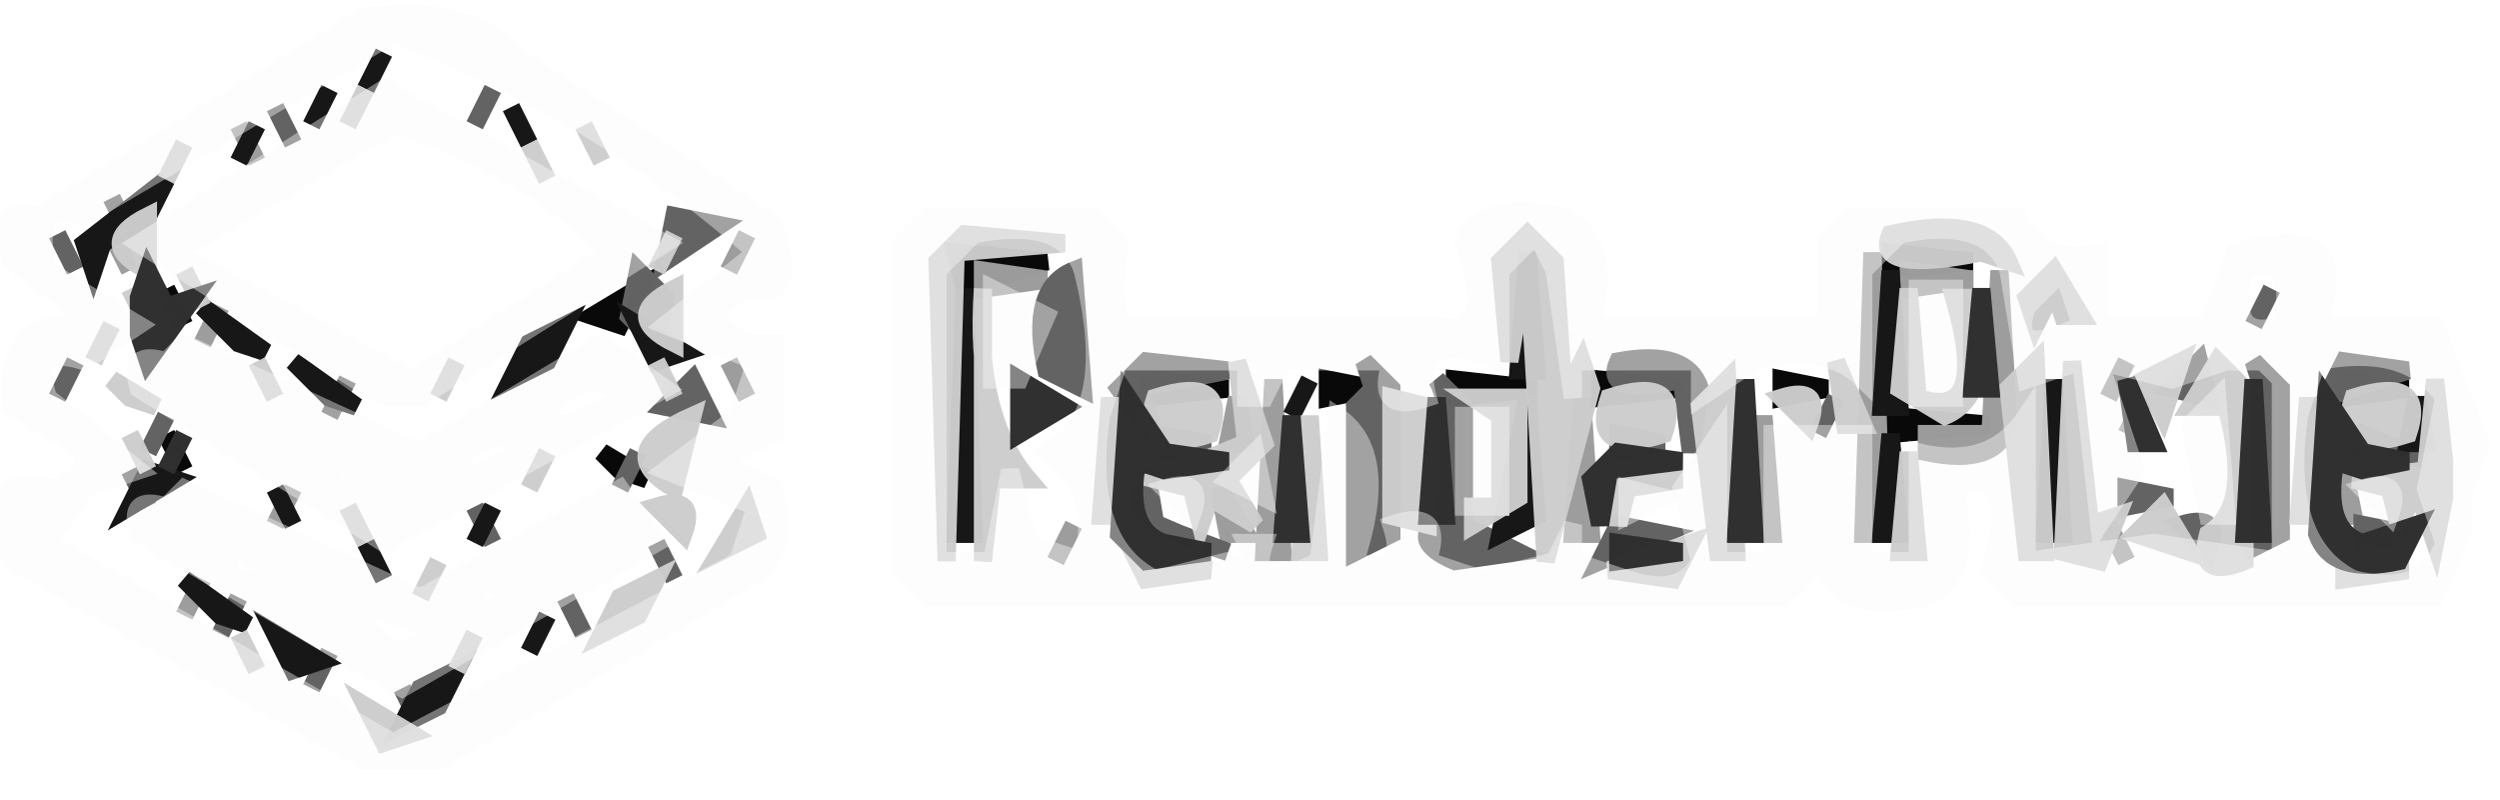
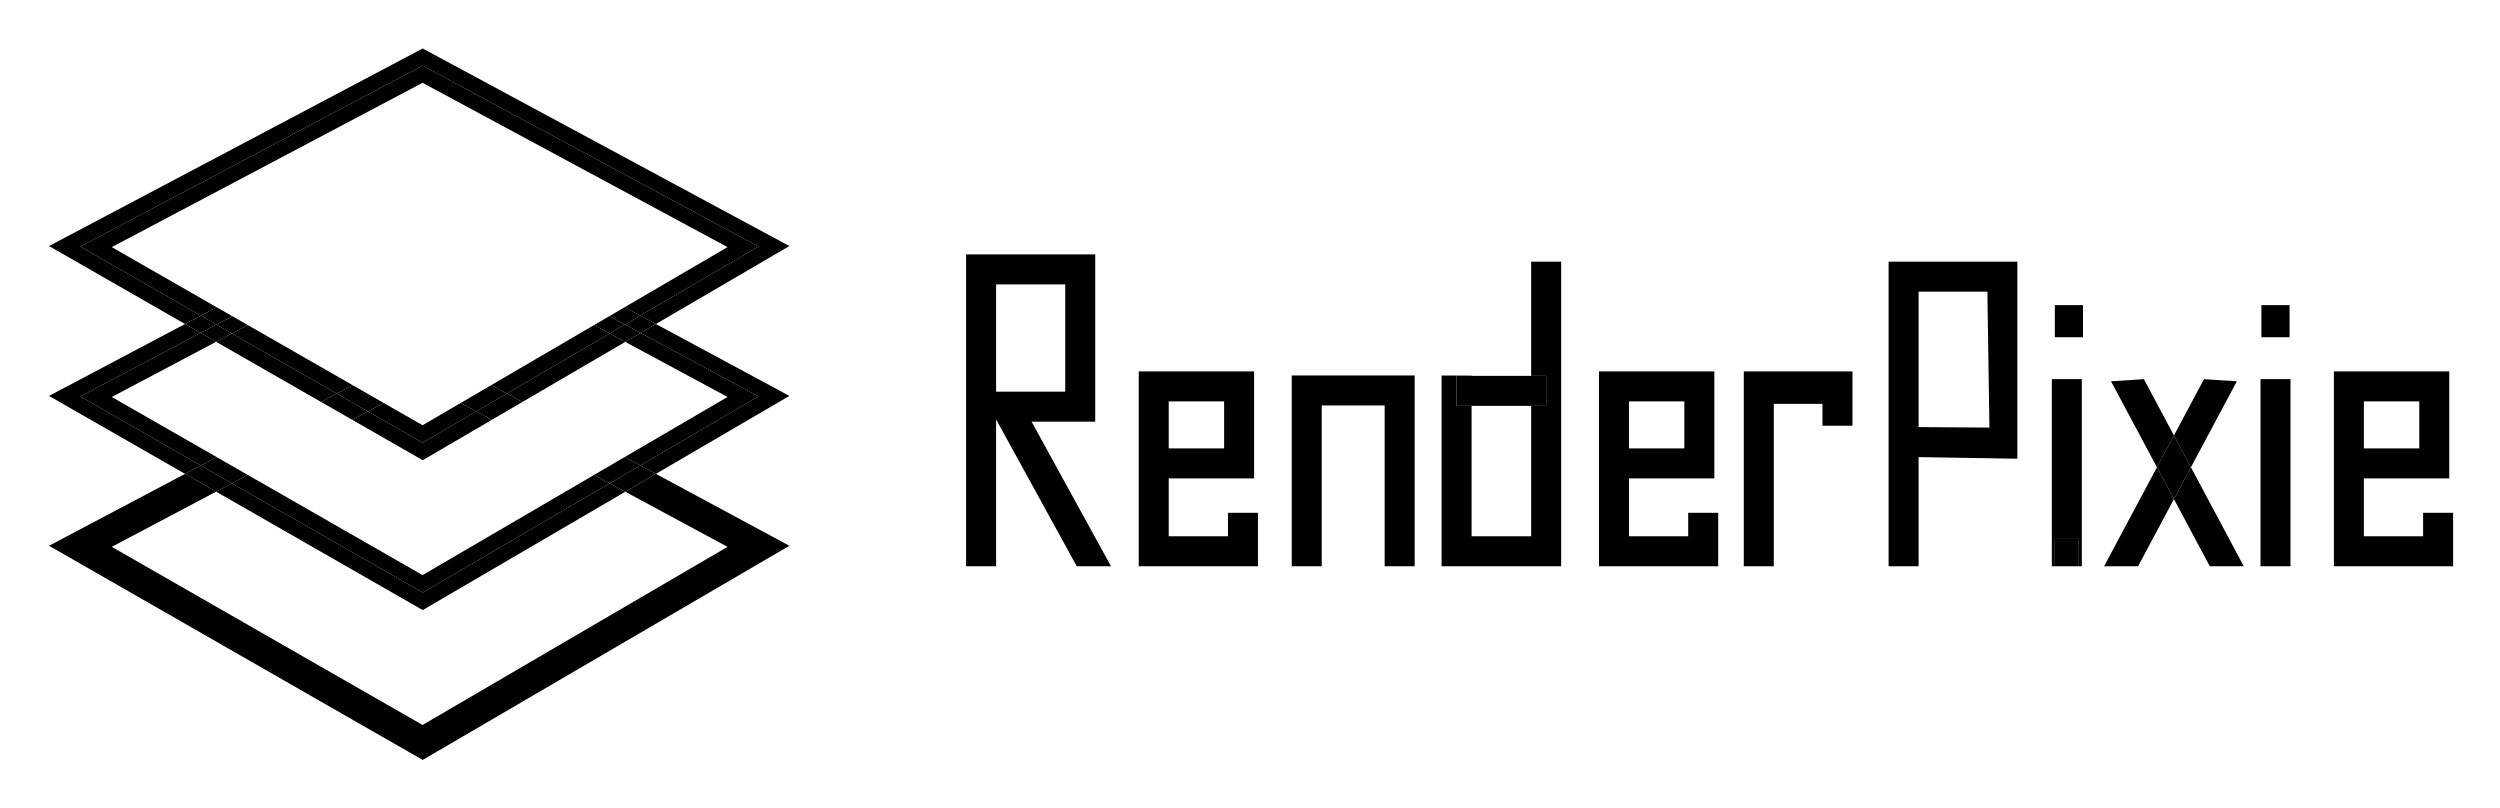
- <svg xmlns="http://www.w3.org/2000/svg" role="img" viewBox="7.35 3.10 137.67 44.05">
-   <path fill="#090909" stroke="#090909" d="M60 17l5 .5-4.5 1.5-.5-2zm51.5 0l4.5.5-4.5.5v-1zm-95 2l1 2-1-2zm26 0l-1 2-1.5-.5 2.5-1.5zm28 5l4.5.5-4.5.5v-1zm10 0l2.5.5-2.5.5v-1zm7 0l4.5.5-4.5.5v-1zm8 0l4.5.5-4.5.5v-1zm10 0l2.5.5-2.5.5v-1zm31 0l3.5.5-3.5.5v-1zm-25 2l5.5.5-5.5.5v-1zm-95 1l1 2-1-2zm24 1l2.5 1.5-1.5-.5-1-1z" />
-   <path fill="#9C9C9C" stroke="#9C9C9C" d="M20.5 10l1 2-1-2zm-7 6l1 2-1-2zm35 0l-1 2 1-2zm62 1l.5 15.5h-1l.5-15.5zm-49 1l3.5.5-3.5.5v-1zm51 0l3.5.5-3.5.5v-1zm5 0l.5 8.5q-.7 2.3-4.5 1.5v-1h3.5l.5-9zm-98 2l-1 2 1-2zm28 3l1 2-1-2zm77 0l-1 2 1-2zm-47 1l.5 9.5h-1l.5-9.5zm-2 1l.5 2.5h-1l.5-2.5zm19 0l.5 7.5h-1l.5-7.5zm31 0l-1 2 1-2zm-21 1l.5 6.5h-1l.5-6.5zm32 3l.5 2.5h-1l.5-2.5zm-113 1l-1 2 1-2zm51 0l1.5 2.5h-1l-.5-2.5zm-8 2l-1 2 1-2zm57 0l1 2-1-2zm-105 3l-1 2 1-2z" opacity=".992" />
-   <path fill="#626262" stroke="#626262" d="M34.5 8l-1 2 1-2zm-12 1l1 2-1-2zm-9 5l1 2-1-2zm31 1l2.5.5-3 2 .5-2.5zm-34 1l1 2-1-2zm32 2l1.5 1.5-.5 2.5-1.5-1.5.5-2.5zm24 0l.5 6.5-2-1Q64 19 66.5 18zm66 1l-1 2 1-2zm-121 4l-1 2 1-2zm59 0l4.5.5-5 1 1 2.5 3 .5-2.5.5-2.5-3.5 1.5-1.5zm12 0l1.5 1.5v8l-2 1v-8l1-1-.5-1.5zm14 0q3.8-.7 4.5 1.5l-.5 3.5-.5-4q-4.4 1-3.5-1zm32 0l.5 2-2-.5 1.5-1.5zm3 0l1.5 1.5v8l-2 1 1-1v-8l-.5-1.5zm5 0l3.5.5-4.5 1.5 1-2zm-110 1l-1 2 1-2zm19 0l1 2-2.5-.5 1.5-1.5zm41 0l1.5 1.5V32l3 1.5-3.5.5q-2.8-1.2-.5-2.5.5-6-.5-7.5zm22 1l-1 2 1-2zm-92 1l-1 2 1-2zm80 1l2.5.5-2.5.5v-1zm41 0l3.5 1.5-1.5-.5q-3 .5-2-1zm-95 1l-1 2 1-2zm-28 1l1 2-1-2zm56 0l.5 3 4 1.5-1.5-.5-3.5-1.5.5-2.5zm54 1l2.5.5-2.5.5v-1zm-91 1l1 2-1-2zm63 1l2.5.5-3.5 1.5 1-2zm31 0q2.3-.7 1.5 1.5l-1.5-1.5zm10 0l2.5.5-2.5.5v-1zm-94 1l1 2-1-2zm-23 3l-1 2 1-2zm18 0l1 2-1-2zm-13 3l-1 2 1-2zm4 2l1 2-1-2z" opacity=".996" />
-   <path fill="#171717" stroke="#171717" d="M28.5 6l-1 2 1-2zm-3 2l-1 2 1-2zm10 1l1 2-1-2zm-14 1l-1 2 1-2zm-5 3l-1 2-2.5 1.5-.5 1.5-.5-1.5 4.5-3.5zm75 4l.5 6.5h-1l.5-6.5zm20 1l.5 7.5h-1l.5-7.5zm-51 1l.5 13.5h-1l.5-13.5zm-42 1l3.5 2.5-1.5-.5-2-2zm20 1l-1 2-2 1 1-2 2-1zm4 0l2.5 1.5-1.5.5-1-2zm-19 2l3.5 2.5-1.5-.5-2-2zm56 1l-1 2 1-2zm41 0l.5 8.5h-1l.5-8.5zm-29 1l.5 6.5-2 1 1.5-7.5zm49 0l.5 2.5h-1l.5-2.5zm-29 2l.5 5.5h-1l.5-5.5zm-96 2l1.5.5-2.5 1.5 1-2zm7 1l1 2-1-2zm12 1l-1 2 1-2zm-7 2l1 2-1-2zm-10 2l3.5 2.5-1.5-.5-2-2zm20 2l-1 2 1-2zm-15 1l2.5 1.5-1.5.5-1-2zm10 2l-1 2-2 1 1-2 2-1z" />
-   <path fill="#CDCDCD" stroke="#CDCDCD" d="M27.5 8l-1 2 1-2zm12 2l1 2-1-2zm-22 1l-1 2 1-2zm19 0l1 2-1-2zm-21 4v3q-3-1.5 0-3zm29 1l-1 2 1-2zm16 0l5.5.5-6 .5-.5 17-.5-16.5 1.5-1.5zm31 0l1.5 1.5.5 7.5 1-2 .5 1.5-2.5 9.5-1-17-1 6-.5-5.5 1.5-1.5zm20 0q5.3-1.2 6.5 1.5l-1.5-.5q-6 1.2-5-1zm-94 2l1 2-1-2zm103 0l1.5 2.5h-1l-.5-1.5-1 2-.5-1.5 1.5-1.5zm-106 1l1 2-1-2zm30 0v3q-3-1.5 0-3z" opacity=".969" />
-   <path fill="#CDCDCD" stroke="#CDCDCD" d="M61.5 19Q61 26 64 29.5h-2l-.5 4.5V19zm51 0l.5 6q4 1.4 2-5.5h1q1.3 5.3-1.5 6.5l-2.5-1.5.5-5.5zm-99 2l-1 2 1-2zm8 2l1 2-1-2zm11 0l-1 2 1-2zm11 0l1 2-1-2zm32 0l1.5 4.5-2 2 1.5 2.5-2.5-1.5-.5 1.5-.5-2-2-.5 5-2-.5-4.5zm33 0l1.5 3.5h-1l-.5-3.5zm11 0l.5 10.5h-1l-1-9 1.5-1.5zm2 0l1 9 1.5-.5-1 2.5-2-.5.5-10.5zm6 0l-.5 1.5-.5 1.5-1-2 2-1zm2 0l1.5 1.5V34q-2.7 1.1-2-1.5 2.5-1.5 1-7h-2l1.5-2.5zm-116 1l2.5 1.5-1.5-.5-1-1zm89 0l.5 9.5h-1l-1-8 1.5-1.5zm39 0l.5 4.5v2l-.5 2.5-1-3-1 2-.5-2-2-.5 4-.5.5-5zm-73 1l.5 6.5h-1l.5-6.5z" opacity=".969" />
-   <path fill="#CDCDCD" stroke="#CDCDCD" d="M71 25q4.1-1.3 3 2-4.1 1.3-3-2zm13 0l2 .5V32l-2-.5V25zm4.5 0H91v5.5L88.5 32v-1H90v-5l-1.5-1zm7.5 0q4.1-1.3 3 2-4.1 1.3-3-2zm9.5 0q2.3-.7 1.5 1.5l-1.5-1.5zm29 0l.5 6.5h-1l.5-6.5zm2.5 0q4.1-1.3 3 2-4.1 1.3-3-2zm-91.5 1l-1 4q-3.5-2 1-4zm34 0l.5 7.5h-1l.5-7.5zm-65 1l1 2-1-2zm23 1l-1 2 1-2zm75 0l.5 5.5h-1l.5-5.5zM96 29l4 .5-3 .5-.5 2-.5-3zm-69.5 2l1 2-1-2zm17 0q2.3-.7 1.5 1.5L43.5 31zm5 0l.5 1.5-2 1 1.5-2.5zm78 0l1.5 2.5-1.5-.5-1.5-.5 1.5-1.5zm-57 2l4.5 1.5-3.5.5-1-2zm31 0l-1 2-3.5-.5 4.5-1.5zm-69 1l-1 2 1-2zm105 0l3.5.5-3.5.5v-1zm-93 1l-1 2-2 1 1-2 2-1zm-23 3l1 2-1-2zm13 0l-1 2 1-2zm-6 4l2.5 1.5-1.5.5-1-2z" opacity=".969" />
-   <path fill="#2F2F2F" stroke="#2F2F2F" d="M15.5 18l1 2 1.5-.5-2.5 3.5-.5-1.5v-2l.5-1.5zm101 1l.5 5.5h-1l.5-5.5zm-53 5l2.5 1.5-2.5 1.5v-3zm40 0l.5 8.5h-1l.5-8.5zm21 0l1.5 3.5h-1l-.5-3.5zm7 0l.5 8.5h-1l.5-8.5zm-62 1l2 3 3.5.5-3.5.5-1.5-.5q-.7 3.8 1.5 4.5l2.5.5-3.5.5-1.5-1.5.5-7.5zm17 0l.5 6.5h-1l.5-6.5zm49 0l2 3 2.5.5-2.5.5-1.5-.5q-.7 3.8 1.5 4.5l3-1-1 2q-3.7.8-4.5-1.5l.5-7.5zm-57 1l.5 6.5h-1l.5-6.5zm-61 1l-1 2 1-2zm79 1l3.5.5-4 .5-.5 3-.5-2.5 1.5-1.5zm0 5l3.5.5-3.5.5v-1z" opacity=".996" />
-   <path fill="#FBFBFB" stroke="#FBFBFB" d="M27.5 4q5.7-.7 8 2L50 15.5q1.5 4.4-1.5 3.5-3 1.5 0 3H50v5l-3 1.5 3 1.5q1 3.8-1.5 5l-17 10h-4L8 34q-2.1-5.2 2.5-4 3-1.5 0-3L8 25.5q-.5-4 2.5-4.5l1.5-.5-4-3Q6.9 14.2 9.5 15l18-11zM29 5L12 15q-3-1-2 3l5 3-3 2q-3-1-2 2l5 4-3 1-2 3 19 11 19-10 1-3-5-2 4-3 1-3-5-2 5-4Q40 9 29 5z" opacity=".416" />
-   <path fill="#FBFBFB" stroke="#FBFBFB" d="M28.5 8L44 16.5 30.5 25h-2L15 16.5 28.5 8zm.5 2l-12 7 13 7 11-7q-5-5-12-7zm29.5 5h9l1.5 1.5q-.5 4.5.5 4.5h17q3.4.9 1.5-4.5 1-2.5 5.5-1.5 2.8 1.4 1.5 6h13v-4.5l1.5-1.5h9q1.1 2.7 4.5 2v4h6l1.5-4q6.8-2 4.5 4h6.5l2.5 6.5-1 3v2l-1.5 3.5h-23l-1.5-1.5q1.7-5.9-2-4.5 1.3 4.6-1.5 6-4.5 1-5.5-1.5l-.5-5.5q.9 5.4-2 7h-47L57 34.5v-18l1.5-1.5zm2.5 1l-2 2v16h3l1-5 1 4 3 1q1-4-2-6 4-2 2-10-1-3-6-2zm31 0l-2 2v5q-5-2-4 2-3 1-2-2h-6l-1 2h-1v-2h-7l-1 3q-1 7 3 9l4-1q2 1 1-1h1q-1 3 3 1l1-8q3 2 1 8 3 1 2-2 3-1 2 2l3 1 4-1 1-2v2l3 1q3 1 4-1l-1-4 2-3v7h3v-7h5v7h3v-6q4 1 6-2v8l7-1 7 1V24l-1-1h-2l-3 1-4-1 2 6-2 3-1-9-3 1-1-6q-1-3-6-2l-2 2v6q-2-2-6-1l-3 2v-2h-7v2l-1-7-1-2zm29 2l-2 2q-1 3 3 1l-1-3zm10 0q-1 4 2 3 1-4-2-3zm4 5l-1 3q-1 7 3 9 4 1 5-2l-1-3 1-5q-2-3-7-2z" opacity=".416" />
-   <path fill="#FBFBFB" stroke="#FBFBFB" d="M62 19l3 1.5-1.5 3.5H62v-5zm51 0h2v6h-2v-6zm-95.5 3l13 6 10-6 3.5 2.5L28.5 33 15 24.5q-.7-2.2 1.5-1.5l1-1zM40 24l-2 1-1 2 5-2-2-1zm-16 3l2 3h2l-4-3zm11 0l-2 1-1 2 4-2-1-1zm-6 3v1h2l-2-1zm100.5-5l.5 6.5h-1l-1-5 1.5-1.5zM88 26h2v5h-2v-5zm-11.5 2l.5 2.5-2-1 1.5-1.5z" opacity=".416" />
-   <path fill="#FBFBFB" stroke="#FBFBFB" d="M17.5 30l13 6 11-6 2 3-14 8L15 32.5q-.7-2.2 1.5-1.5l1-1zm2.5 3v2h3l-3-2zm18 0l-1 2 2-1-1-1zm-4 2l-1 2 3-1-2-1zm-8 1l3 3 3-1-6-2zm45.5-6q2.3-.7 1.5 1.5L71.5 30zM97 30l2 .5-2 1V30zm40.5 0q2.3-.7 1.5 1.5l-1.5-1.5z" opacity=".416" />
+ <svg xmlns="http://www.w3.org/2000/svg" role="img" viewBox="-2.53 -0.53 495.56 160.06">
+   <path fill="none" d="M229.14 79.032h10.979v9.321H229.14zm91.229 0h10.979v9.321h-10.979zM194.923 55.849h13.702v21.264h-13.702zm196.493 1.431h-13.634v26.85l13.634.502V57.28zM40.31 96.931l-20.685 10.936 61.606 35.307 60.453-35.308-20.268-10.92L81.26 120.4 40.31 96.931zm248.863-17.012h11.811v25.858h-11.811zm176.874-.887h10.979v9.321h-10.979z" />
+   <path d="M214.57 83.06V49.902h-25.593v61.82h5.946V82.609l15.993 29.114h6.784l-15.744-28.664zm-19.647-27.21h13.701v21.263h-13.701zm58.602 55.873h5.946V79.847h12.473v31.876h5.946V73.901h-24.365v37.822zm78.587-5.946h-11.743V94.298h16.925V73.086h-22.871v38.637h23.635v-10.61h-5.946zm-11.743-26.745h10.979v9.32h-10.98zm22.761 32.691h5.946V79.527h9.651v4.331h5.946V73.086H343.13v38.637zm28.706 0h5.946V90.08l19.58.315V51.334h-25.526zm5.946-54.443h13.634l.404 26.947-14.038-.097zm26.411 54.443h.594v-5.421h4.757v5.421h.595V74.628h-5.946v37.095z" />
+   <path d="M404.787 106.302h4.757v5.42h-4.757zm17.652-31.674l-6.512.427 9.1 17.04 3.369-6.31-5.957-11.157zm5.957 23.777l7.113 13.318h6.737l-10.48-19.628-3.37 6.31z" />
+   <path d="M440.865 75.055l-6.512-.427-5.957 11.157 3.37 6.31 9.099-17.04zm-26.318 36.668h6.738l7.111-13.318-3.369-6.31-10.48 19.628z" />
+   <path d="M428.396 85.785l-3.369 6.31 3.369 6.31 3.37-6.31-3.37-6.31zm-187.513 19.992H229.14V94.298h16.925V73.086h-22.871v38.637h23.635v-10.61h-5.946zM229.14 79.032h10.979v9.32h-10.98zm248.65 22.081v4.664h-11.743V94.298h16.925V73.086h-22.87v38.637h23.634v-10.61zm-11.743-22.081h10.98v9.32h-10.98zm-20.492-4.404h5.946v37.094h-5.946zm.18-14.672h5.586v6.365h-5.586zm-40.948 0h5.586v6.365h-5.586zM300.984 73.973h2.973v5.946h-2.973v25.858h-11.811V79.919H286.2v-5.946h2.973v-.07h-5.946v37.82h23.703V51.337h-5.946v22.636z" />
+   <path d="M289.173 73.973h11.811v5.946h-11.811zm11.811 0h2.973v5.946h-2.973zm-14.784 0h2.973v5.946H286.2zm-144.516 33.893l-60.453 35.308-61.606-35.307L40.31 96.931 34.15 93.4 7.188 107.654l74.072 42.452 72.681-42.451-26.456-14.254-6.069 3.545 20.268 10.92z" />
+   <path d="M43.449 95.272l-3.139 1.659L81.26 120.4l40.156-23.454-3.094-1.667-37.076 21.655-37.797-21.662zM13.407 78.054L37.23 65.459l-3.08-1.765L7.188 77.948 34.15 93.4l3.138-1.659-23.881-13.687zm134.406 0l-23.422 13.68 3.094 1.667 26.456-15.452-26.456-14.254-3.034 1.772 23.362 12.587z" />
+   <path d="M43.449 95.272l-6.161-3.531L34.15 93.4l6.16 3.531 3.139-1.659zm74.873.007l3.094 1.667 6.069-3.545-3.094-1.667-6.069 3.545zm-37.091 18.189L46.587 93.613l-3.138 1.659 37.797 21.662 37.076-21.655-3.094-1.667-33.997 19.856zm60.453-35.308l-20.387 11.907 3.094 1.667 23.422-13.68-23.362-12.587-3.035 1.773 20.268 10.92zm-122.059.001L40.31 67.225l-3.08-1.766-23.823 12.595 23.881 13.687 3.138-1.659-20.801-11.921z" />
+   <path d="M40.426 90.082l-3.138 1.659 6.161 3.531 3.138-1.659-6.161-3.531zm74.802 3.53l3.094 1.667 6.069-3.545-3.094-1.667-6.069 3.545zM81.259 9.083L7.188 48.242 34.15 63.694l3.138-1.659-23.881-13.687 67.839-35.864 66.567 35.864-23.422 13.68 3.094 1.667 26.456-15.452-72.682-39.16zm-.013 78.145l-10.836-6.21-3.138 1.659 13.988 8.017 13.7-8.002-3.094-1.667-10.62 6.203zm-16.996-9.74L43.449 65.566l-3.139 1.659 20.802 11.922 3.138-1.659zm36.779 1.659l20.387-11.907-3.094-1.667L97.935 77.48l3.094 1.667z" />
+   <path d="M94.96 82.692l6.069-3.545-3.094-1.667-6.069 3.545 3.094 1.667zm-30.71-5.204l-3.138 1.659 6.16 3.53 3.138-1.659-6.16-3.53zM40.368 63.8l-3.08-1.765-3.138 1.659 3.08 1.765 3.138-1.659zm80.989 0l3.094 1.667 3.034-1.772-3.094-1.667-3.034 1.772z" />
+   <path d="M121.416 67.24l3.035-1.773-3.094-1.667-3.035 1.773 3.094 1.667zm-77.967-1.674L40.368 63.8l-3.138 1.659 3.08 1.766 3.139-1.659zM19.625 48.455l61.607-32.571 60.452 32.57-20.387 11.907 3.094 1.667 23.422-13.68-66.567-35.864-67.839 35.864 23.881 13.687 3.138-1.659-20.801-11.921zm78.31 29.025l20.387-11.907-3.094-1.667-20.387 11.907 3.094 1.667zm-30.547-1.651L46.587 63.907l-3.138 1.659L64.25 77.488l3.138-1.659zm24.478 5.196l-3.094-1.667-7.541 4.404-7.683-4.403-3.138 1.659 10.836 6.21 10.62-6.203z" />
+   <path d="M91.866 81.025l6.069-3.545-3.094-1.667-6.069 3.545 3.094 1.667zm-21.456-.007l3.138-1.659-6.16-3.53-3.138 1.659 6.16 3.53zm47.853-18.885l3.094 1.667 3.034-1.772-3.094-1.667-3.034 1.772zm-74.757.008l-3.08-1.765-3.138 1.659 3.08 1.765 3.138-1.659z" />
+   <path d="M115.228 63.906l3.094 1.667 3.035-1.773-3.094-1.667-3.035 1.773zm-68.641.001l-3.081-1.766-3.138 1.659 3.081 1.766 3.138-1.659z" />
</svg>
